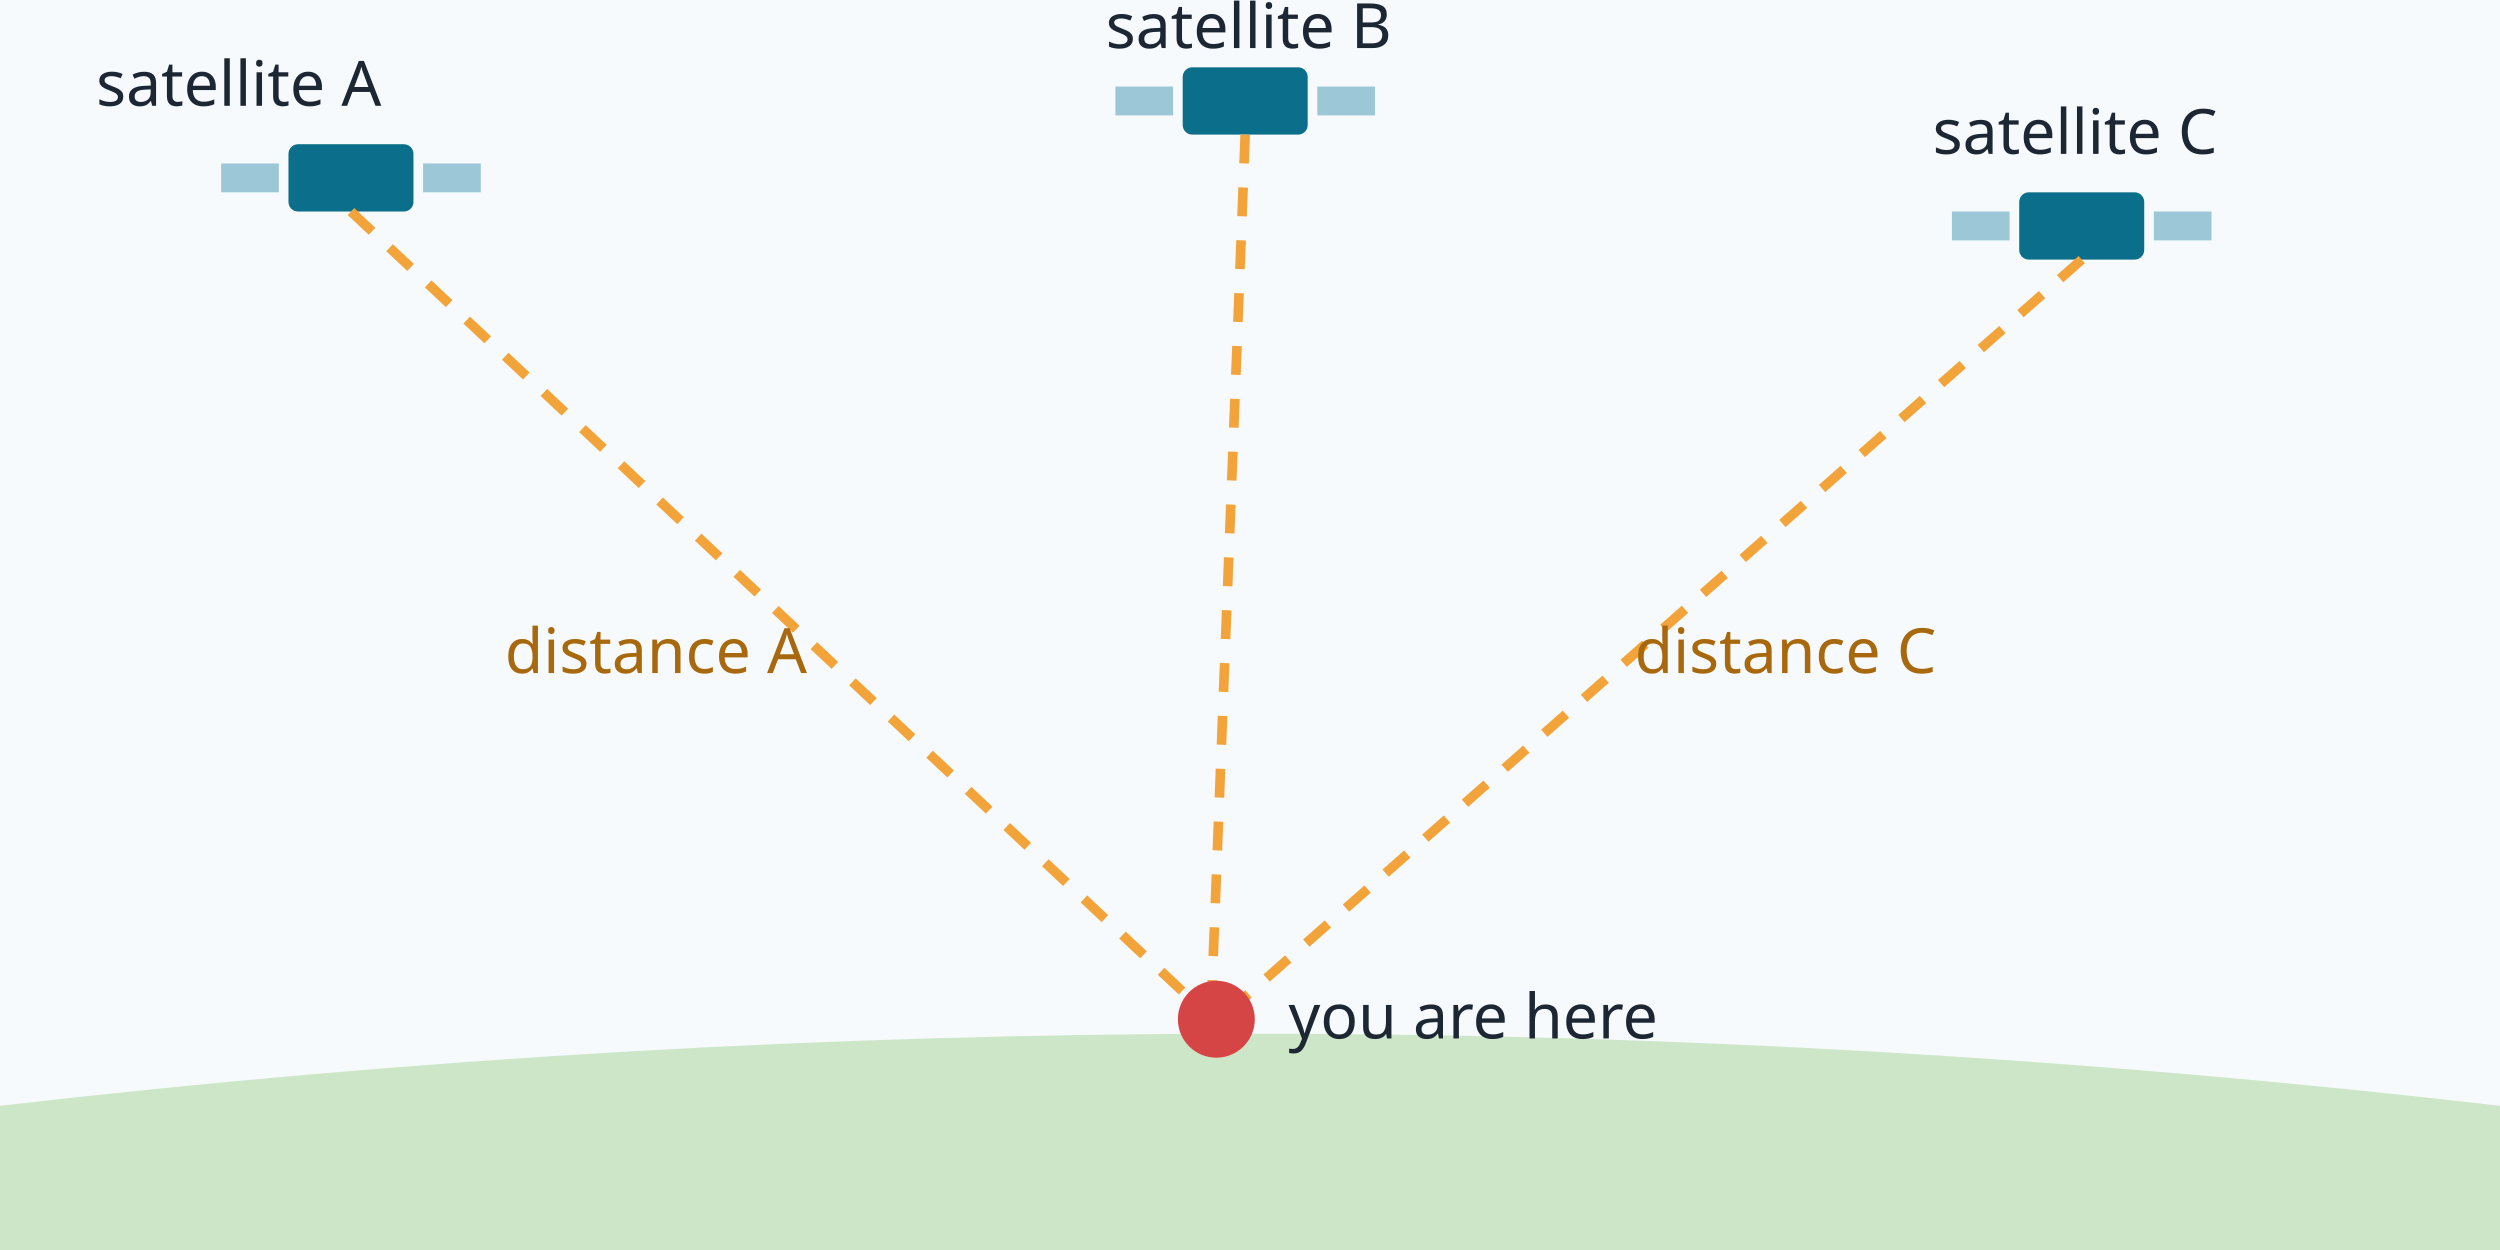
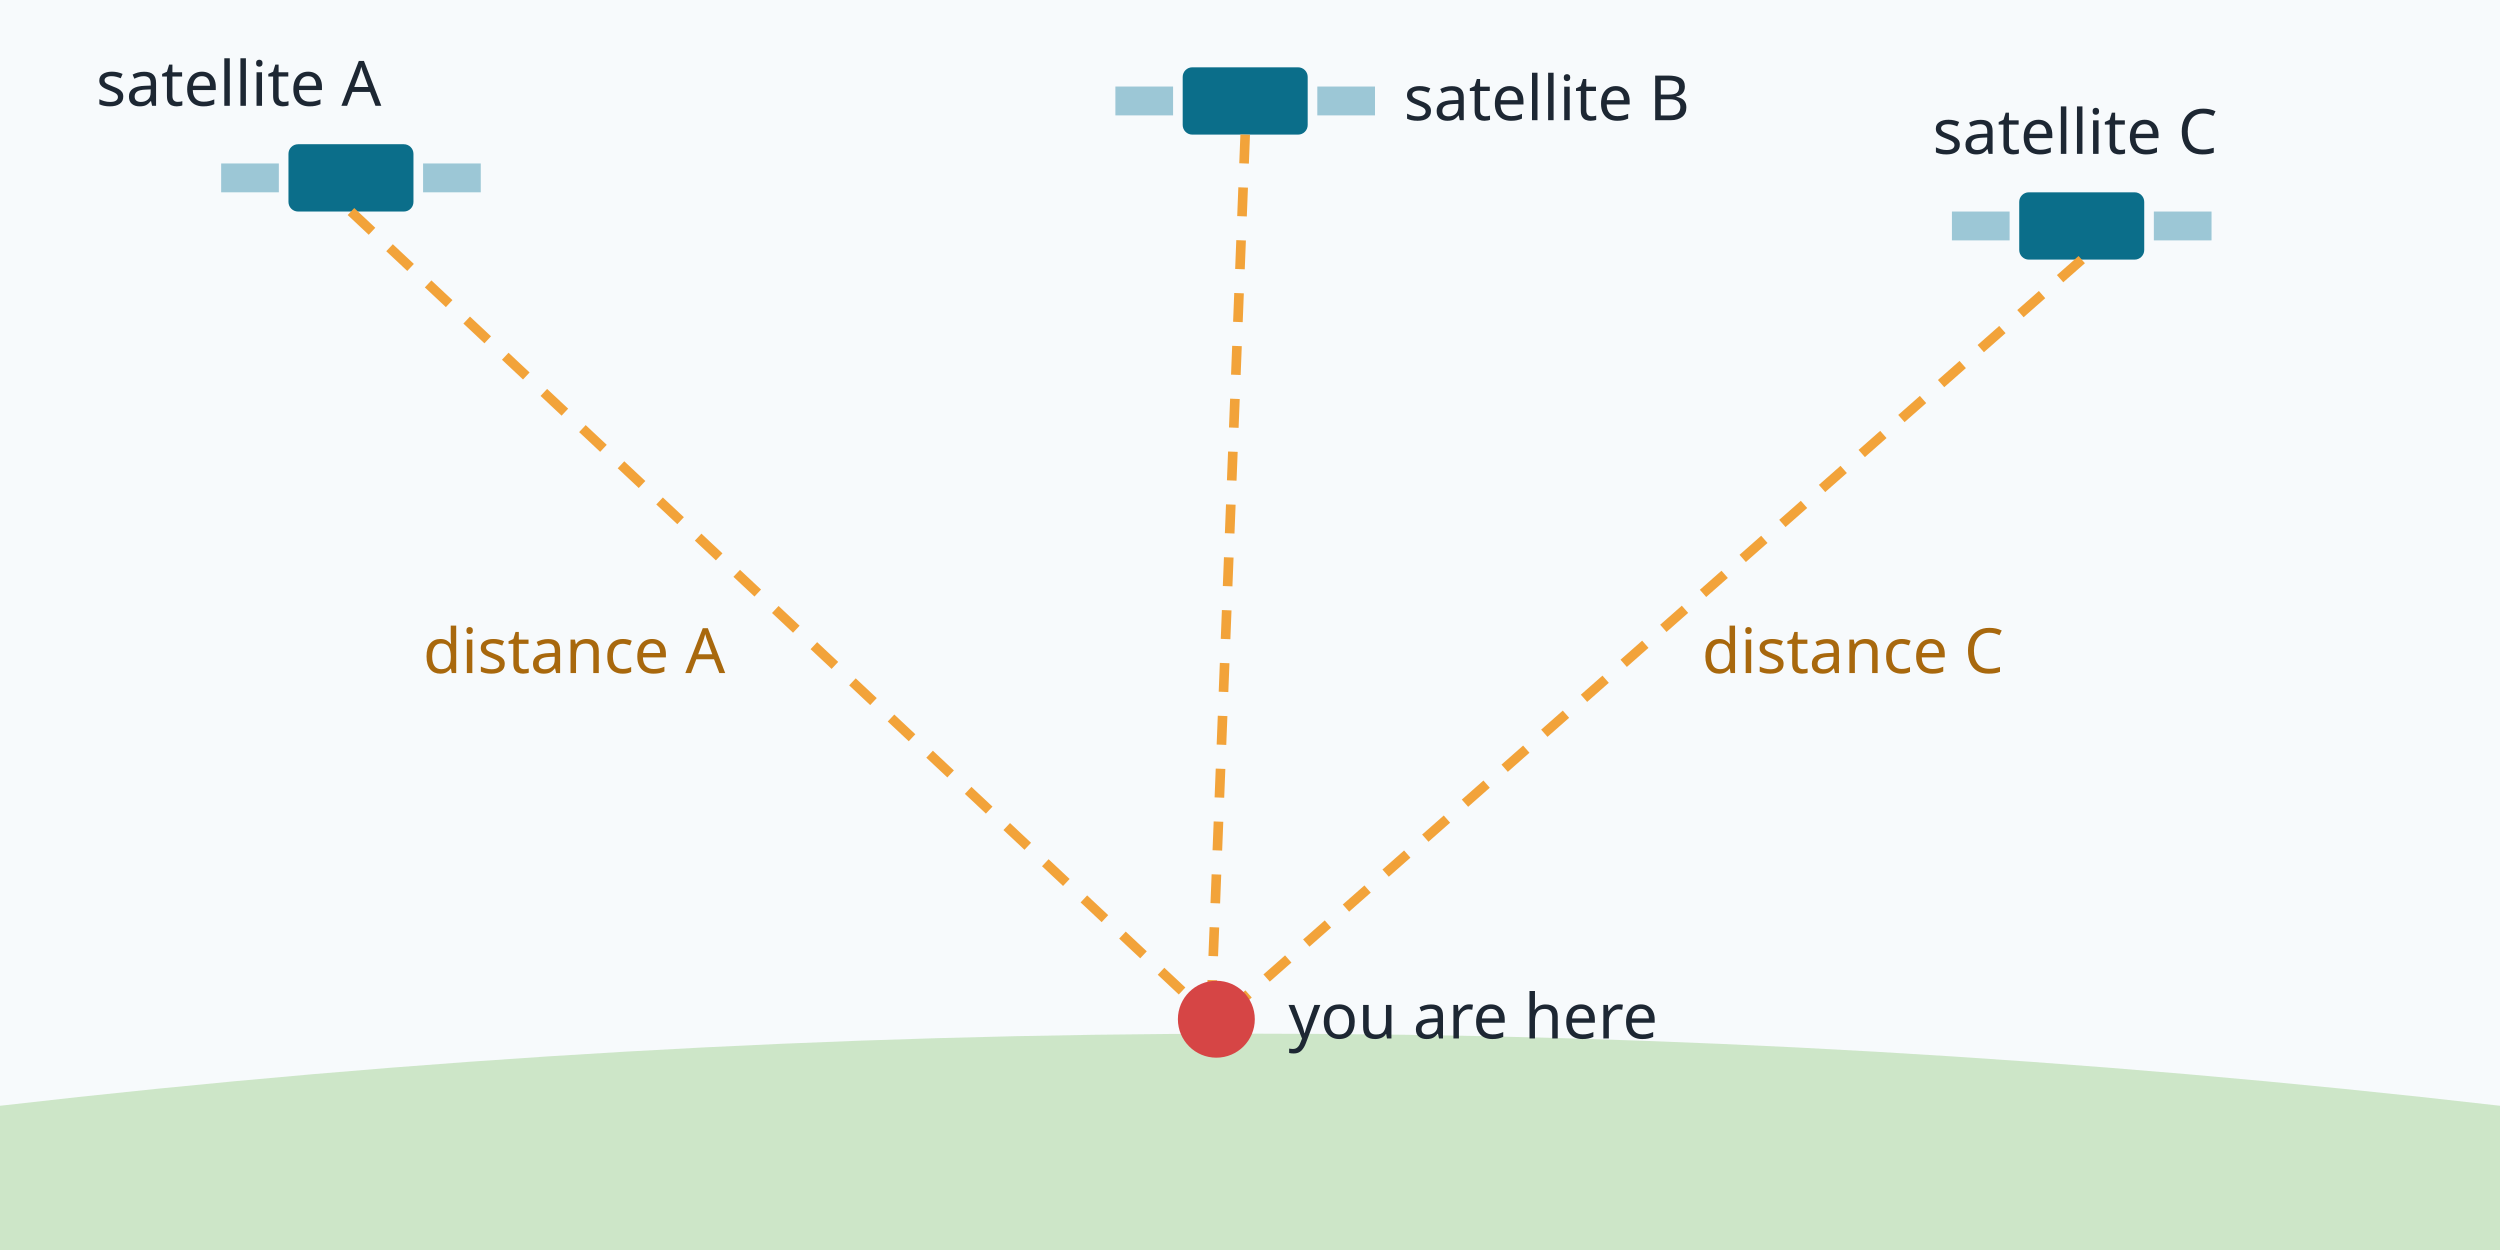
<svg xmlns="http://www.w3.org/2000/svg" viewBox="0 0 520 260" font-family="sans-serif" font-size="13">
  <rect width="520" height="260" fill="#f7fafc" />
  <path d="M0 230 Q260 200 520 230 L520 260 L0 260 Z" fill="#cde6c8" />
  <g fill="#0b6e8a">
    <rect x="60" y="30" width="26" height="14" rx="2" />
    <rect x="246" y="14" width="26" height="14" rx="2" />
    <rect x="420" y="40" width="26" height="14" rx="2" />
  </g>
  <g fill="#9cc7d6">
    <rect x="46" y="34" width="12" height="6" />
    <rect x="88" y="34" width="12" height="6" />
    <rect x="232" y="18" width="12" height="6" />
    <rect x="274" y="18" width="12" height="6" />
    <rect x="406" y="44" width="12" height="6" />
    <rect x="448" y="44" width="12" height="6" />
  </g>
  <g stroke="#f2a33a" stroke-width="2" stroke-dasharray="6 5">
    <line x1="73" y1="44" x2="250" y2="210" />
    <line x1="259" y1="28" x2="252" y2="208" />
    <line x1="433" y1="54" x2="256" y2="210" />
  </g>
  <circle cx="253" cy="212" r="8" fill="#d64545" />
  <text x="268" y="216" fill="#1d2733">you are here</text>
  <text x="20" y="22" fill="#1d2733">satellite A</text>
-   <text x="230" y="10" fill="#1d2733">satellite B</text>
+   <text x="292" y="25" fill="#1d2733">satellite B</text>
  <text x="402" y="32" fill="#1d2733">satellite C</text>
-   <text x="105" y="140" fill="#a8680d">distance A</text>
-   <text x="340" y="140" fill="#a8680d">distance C</text>
+   <text x="88" y="140" fill="#a8680d">distance A</text>
+   <text x="354" y="140" fill="#a8680d">distance C</text>
</svg>
